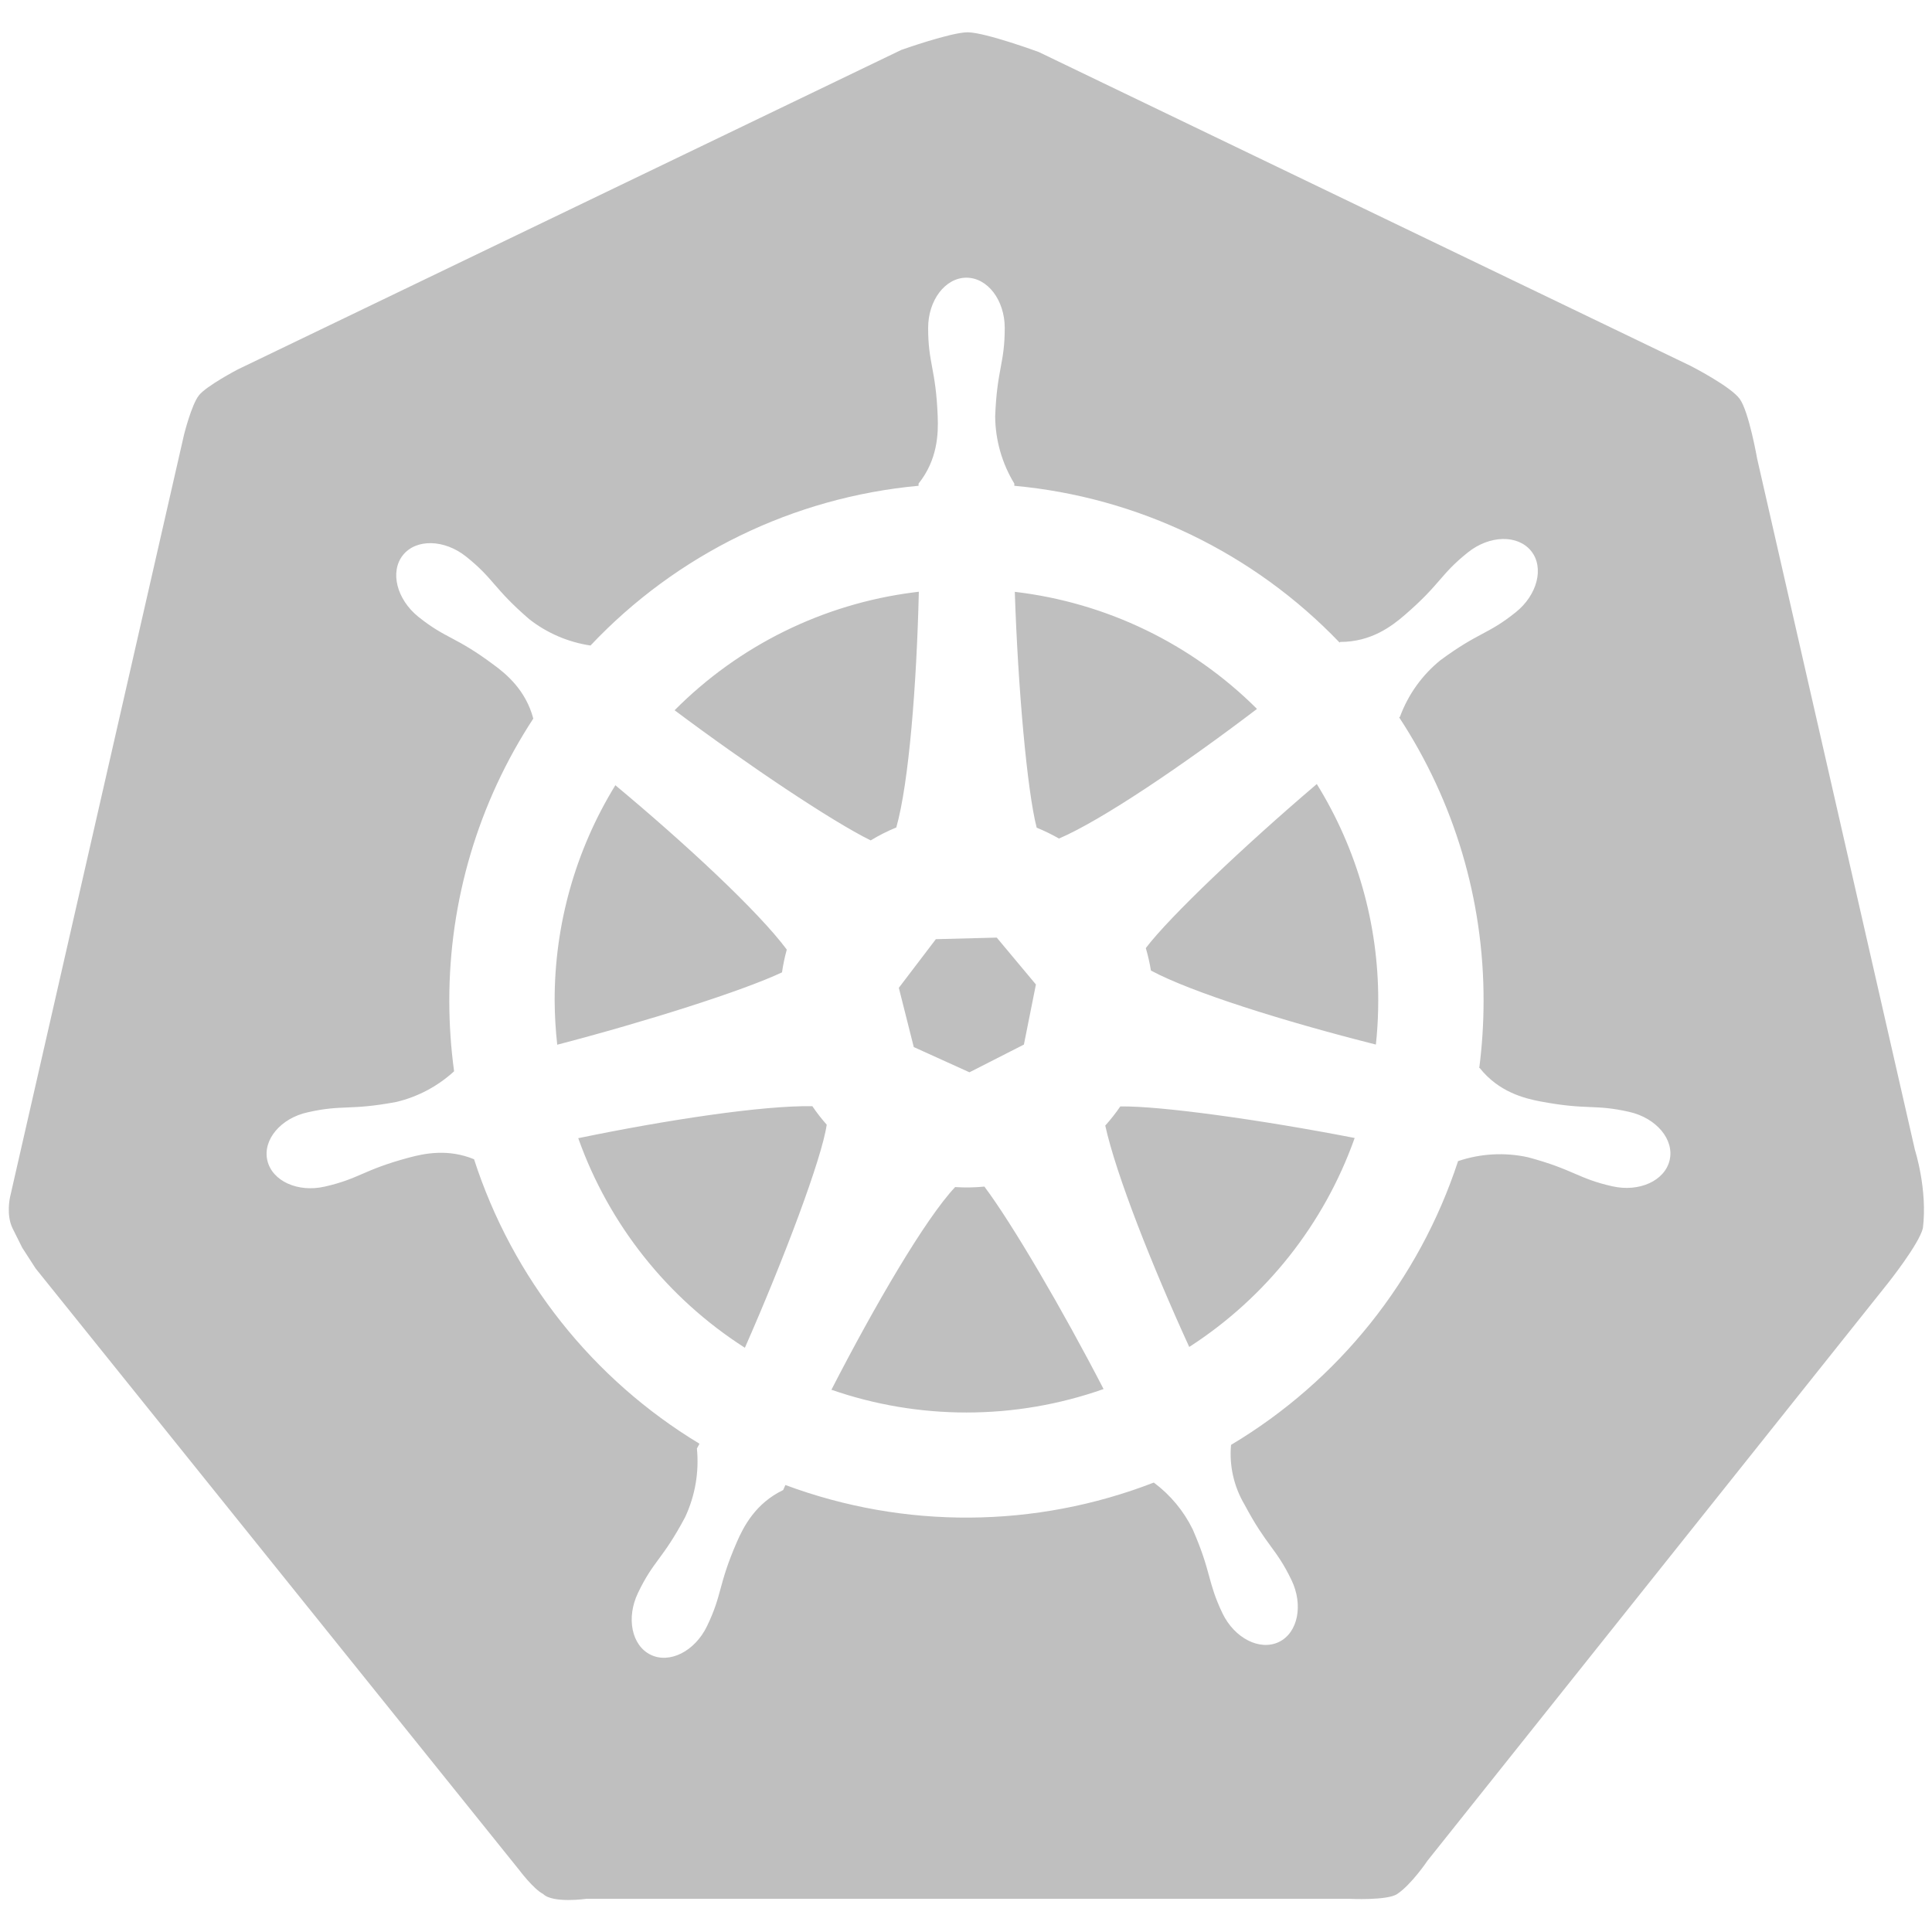
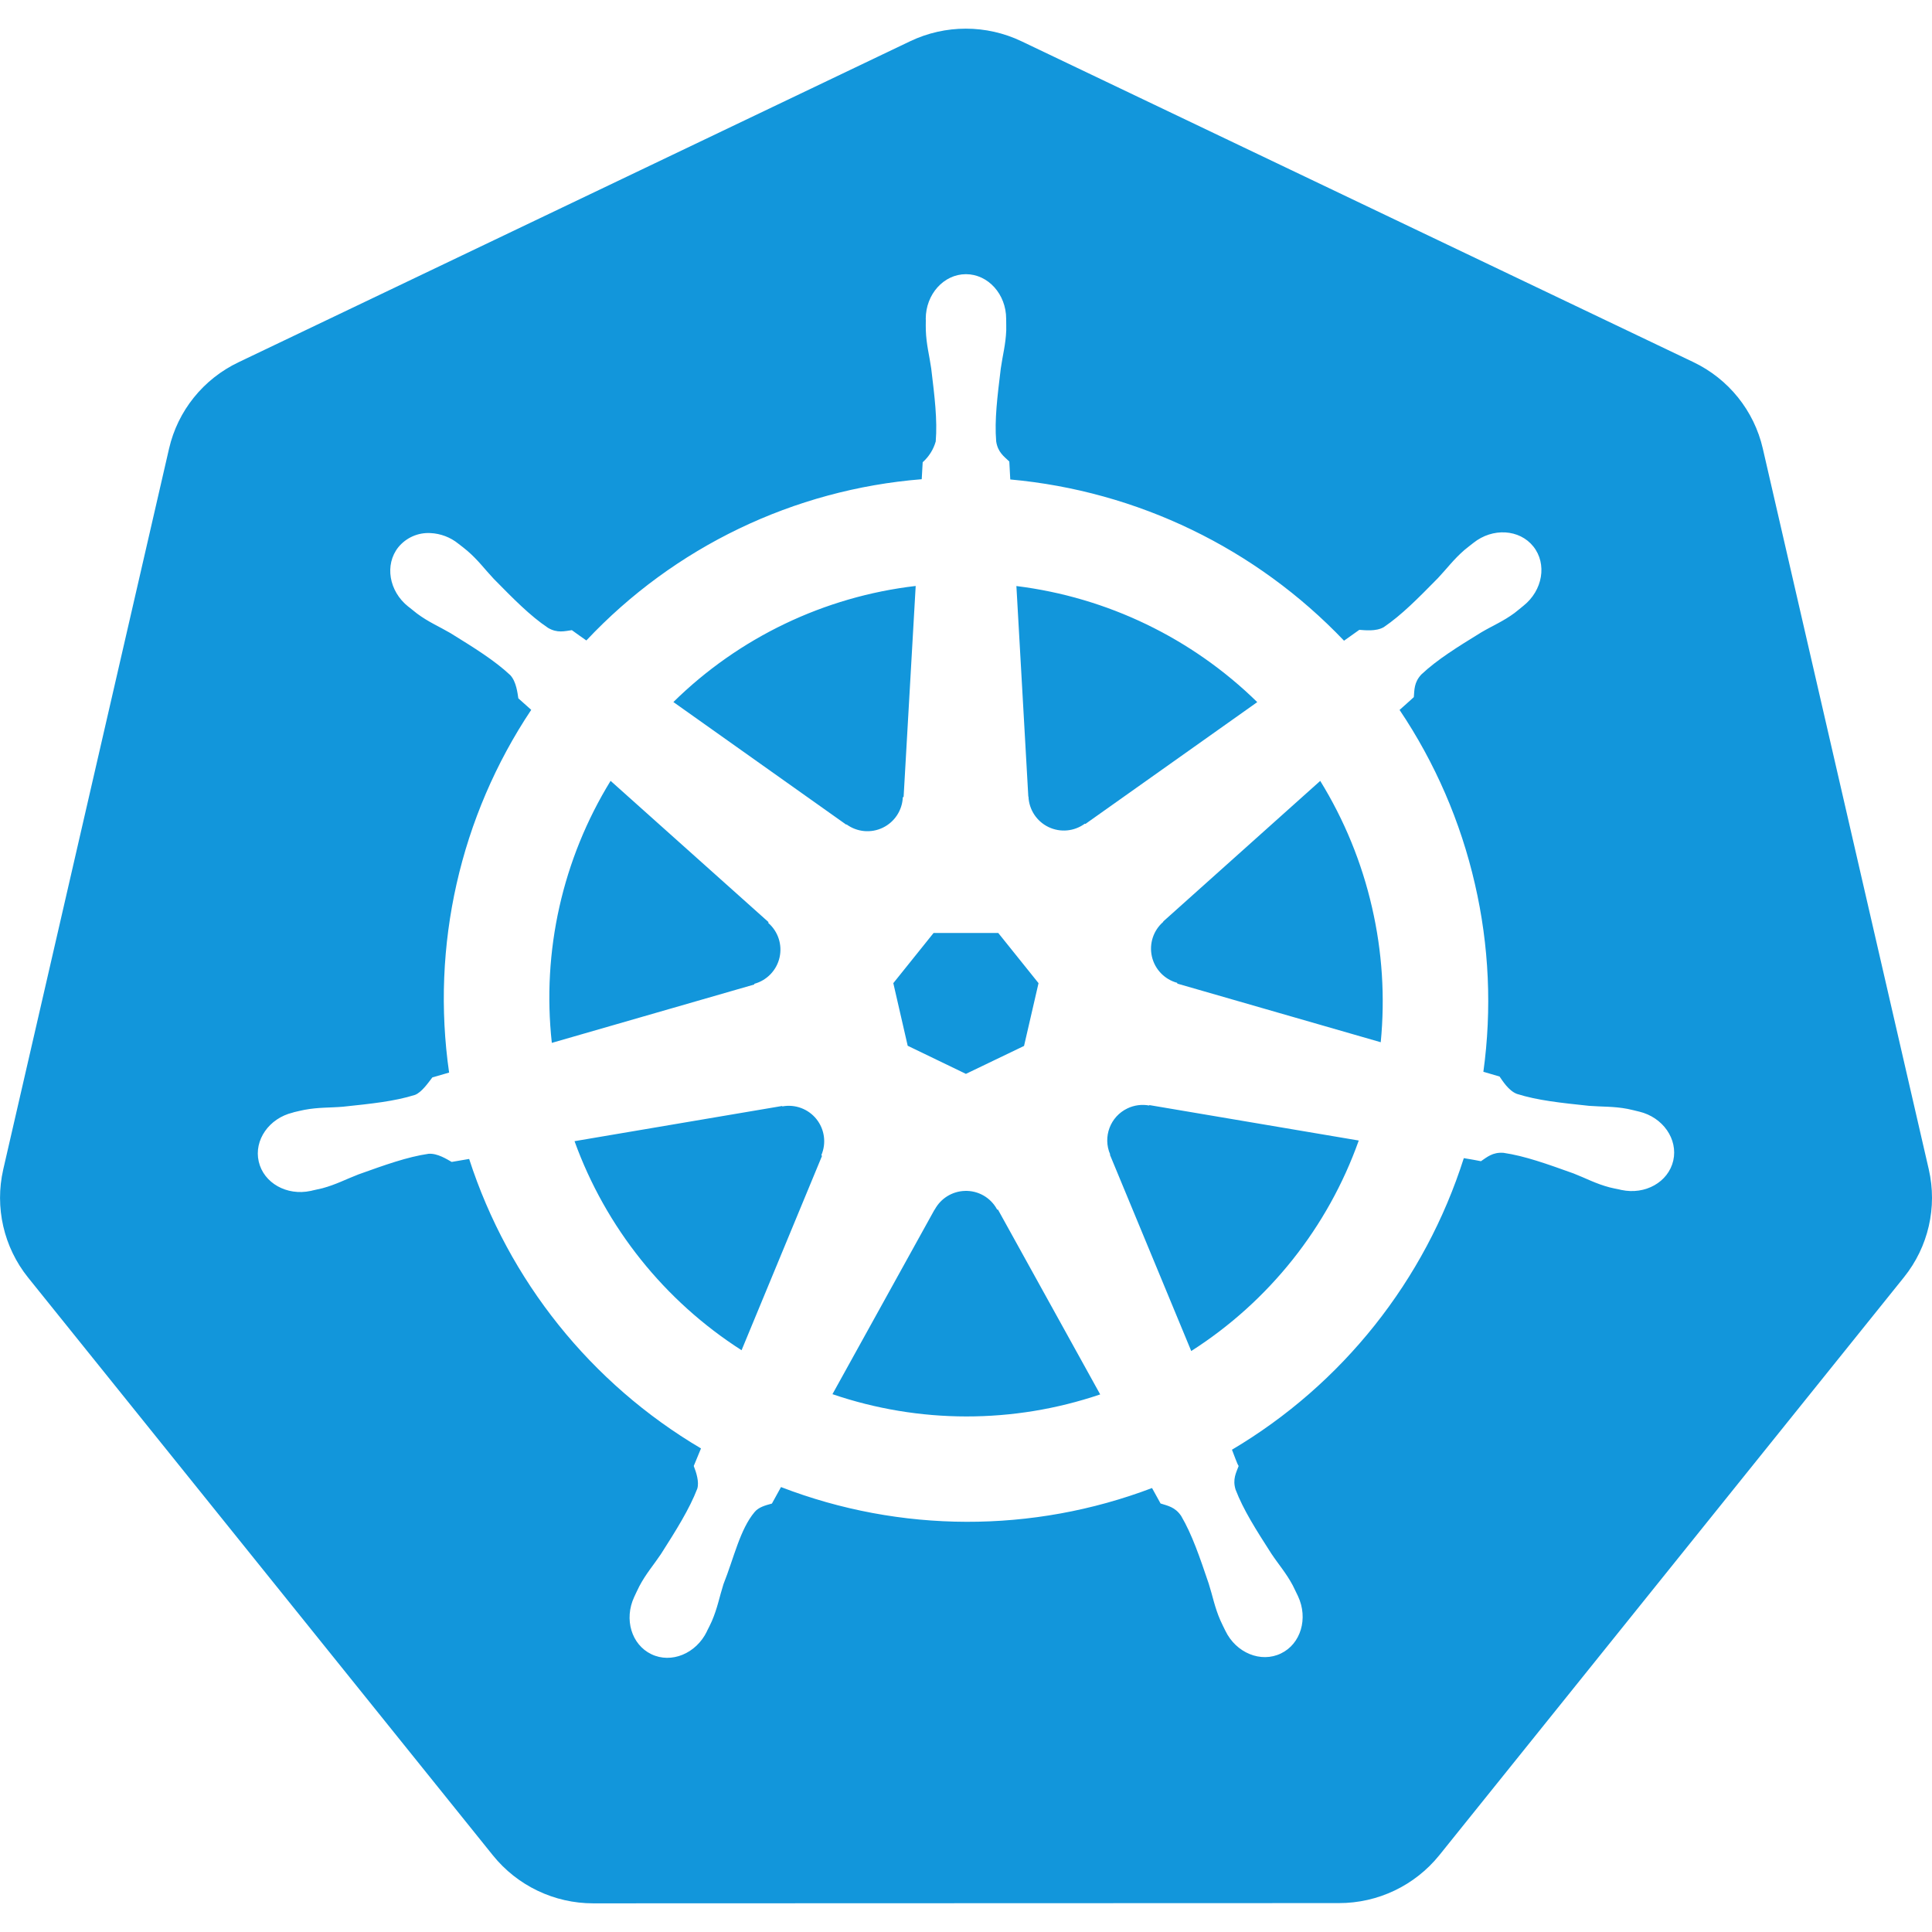
- <svg xmlns="http://www.w3.org/2000/svg" t="1621392766421" class="icon" viewBox="0 0 1054 1024" version="1.1" p-id="1512" width="48" height="48">
-   <path d="M527.999 2.611c9.9 0.182 38.684 10.762 38.684 10.762l355.683 171.261s21.707 11.102 26.725 17.971c5.019 6.869 9.53 32.677 9.53 32.677l86.077 377.106s6.945 21.575 4.334 42.633c-2.089 8.775-19.41 30.456-19.41 30.456l-250.774 314.515s-8.775 13.059-16.612 18.285c-5.434 3.685-26.33 2.611-26.33 2.611H320.01s-18.442 2.616-23.669-2.611c-5.221-2.611-13.059-13.064-13.059-13.064L19.446 677.016l-7.29-11.289-5.221-10.448c-3.736-7.442-1.44-17.266-1.44-17.266l2.773-12.171 92.109-403.618s4.071-16.435 8.172-21.58c4.101-5.145 21.078-14.052 21.078-14.052L491.713 12.227s27.065-9.616 36.286-9.616z m-0.76 133.88c-11.543 0-20.896 12.278-20.896 27.425 0 19.593 4.228 22.229 5.221 48.326 0.365 9.226 0 23.511-10.443 36.575v1.201a281.519 281.519 0 0 0-178.972 87.141 71.234 71.234 0 0 1-33.356-14.316c-19.801-17.084-19.197-21.991-34.532-34.218-11.837-9.429-27.273-9.794-34.456-0.76-7.183 9.044-3.422 24.059 8.415 33.62 15.304 12.227 20.009 10.453 41.036 26.127 7.183 5.221 17.631 14.077 21.681 29.412a280.688 280.688 0 0 0-45.821 154.122c0.01 12.81 0.882 25.6 2.616 38.294a70.97 70.97 0 0 1-31.506 16.719c-25.676 4.831-29.179 1.308-48.275 5.642-14.787 3.189-24.713 15.02-22.102 26.279 2.616 11.259 16.643 17.631 31.349 14.265 19.096-4.36 20.713-9.064 45.948-15.831 8.44-2.271 21.372-4.912 35.475 0.912a282.959 282.959 0 0 0 122.981 155.197l-1.404 2.611a71.68 71.68 0 0 1-6.453 37.488c-12.253 23.091-17.185 23.506-25.681 41.269-6.555 13.636-3.472 28.738 6.925 33.777 10.397 5.044 24.165-1.982 30.745-15.674 8.491-17.656 5.83-21.834 16.247-45.816 3.685-8.466 10.215-21.159 25.286-28.393l1.201-2.742a282.933 282.933 0 0 0 200.988-1.333 70.529 70.529 0 0 1 21.21 25.499c10.453 23.978 7.837 28.155 16.247 45.816 6.585 13.636 20.353 20.632 30.75 15.674 10.392-4.968 13.479-20.145 6.92-33.777-8.516-17.661-13.454-18.29-25.676-41.274a54.231 54.231 0 0 1-7.315-32.494 282.908 282.908 0 0 0 123.874-154.857h0.127a71.366 71.366 0 0 1 37.984-2.063c25.235 6.793 26.852 11.492 45.948 15.831 14.762 3.366 28.733-3.006 31.349-14.265 2.611-11.254-7.264-22.964-22.021-26.305-19.096-4.36-22.594-0.836-48.275-5.667-9.089-1.698-22.934-5.221-33.331-18.285h-0.238c1.561-12.131 2.347-24.343 2.352-36.575a280.814 280.814 0 0 0-46.055-154.72l0.446-0.314a71.366 71.366 0 0 1 22.102-30.877c21.027-15.492 25.701-13.819 41.036-26.122 11.832-9.454 15.674-24.424 8.415-33.437-7.264-9.013-22.655-8.699-34.486 0.76-15.309 12.222-14.731 17.16-34.532 34.218-6.975 6.032-18.285 14.655-35.11 14.63l-0.365 0.34a281.311 281.311 0 0 0-177.451-85.524v-1.201a71.629 71.629 0 0 1-10.448-36.575c0.994-26.122 5.221-28.733 5.221-48.326 0-15.147-9.348-27.425-20.896-27.425z m9.799 495.854c15.254 20.348 42.658 67.214 65.014 110.445a224.651 224.651 0 0 1-74.813 12.8c-25.073 0-49.973-4.192-73.662-12.41 23.506-45.74 51.17-93.23 67.498-110.577a96.53 96.53 0 0 0 15.963-0.259z m-93.858-43.86c2.388 3.528 5.003 6.894 7.837 10.083-2.585 18.102-23.04 72.618-44.645 121.704A225.123 225.123 0 0 1 315.463 605.934c47.935-9.926 100.758-17.945 127.716-17.449z m295.86 17.342a225.28 225.28 0 0 1-90.254 113.999c-20.216-44.174-39.835-93.701-45.816-120.761a101.878 101.878 0 0 0 8.202-10.448c21.889-0.37 77.586 7.416 127.868 17.21z m-195.265-109.32l21.367 25.575-6.555 32.783-29.701 15.127-30.38-13.768-8.151-32.317 20.196-26.538 33.224-0.862zM335.71 413.387c38.192 31.815 77.794 68.573 93.519 89.651a103.16 103.16 0 0 0-2.611 12.435c-21.423 10.108-74.189 26.852-122.621 39.47a229.599 229.599 0 0 1-1.409-24.003 223.638 223.638 0 0 1 33.123-117.557z m382.667-0.654a223.536 223.536 0 0 1 33.518 118.206c-0.005 6.392-0.279 12.785-0.821 19.152l-0.461 4.76-2.753-0.694c-47.733-12.131-97.914-27.815-119.97-39.677a100.443 100.443 0 0 0-2.798-12.253c12.876-17.033 53.948-56.006 93.285-89.494zM501.268 307.824l0.005-0.101c-1.176 50.389-5.409 104.489-12.303 128.705-4.836 1.977-9.51 4.339-13.976 7.051-21.185-10.448-66.976-41.061-106.967-71.001a223.921 223.921 0 0 1 130.281-64.289l2.96-0.365z m52.356 0.051a224.028 224.028 0 0 1 132.126 63.873c-39.809 30.299-84.505 60.654-108.017 70.717a104.854 104.854 0 0 0-12.171-5.931c-5.226-20.09-10.24-76.699-11.938-128.659z" fill="#BFBFBF" p-id="1513" />
+ <svg xmlns="http://www.w3.org/2000/svg" t="1626174488120" class="icon" viewBox="0 0 1024 1024" version="1.1" p-id="565" width="48" height="48">
+   <path d="M435.371 612.267l0.299 0.427-42.624 102.955a220.629 220.629 0 0 1-88.533-110.805l109.995-18.645 0.171 0.213a18.773 18.773 0 0 1 20.651 25.856z m-35.541-90.837a18.773 18.773 0 0 0 7.381-32.256l0.085-0.469L323.627 413.867a219.435 219.435 0 0 0-31.147 138.88l107.264-30.933 0.085-0.384z m48.853-84.48a18.773 18.773 0 0 0 29.824-14.379l0.427-0.213 6.4-111.787a219.477 219.477 0 0 0-128.427 61.525l91.605 64.981 0.171-0.085z m32.427 117.333l30.848 14.891 30.805-14.805 7.68-33.28-21.333-26.581h-34.304l-21.333 26.581 7.637 33.237z m64-132.053a18.773 18.773 0 0 0 29.867 14.336l0.341 0.128 91.051-64.555a221.355 221.355 0 0 0-127.659-61.525l6.315 111.573 0.085 0.043z m464.043 254.72l-246.315 306.389a68.267 68.267 0 0 1-53.248 25.344l-395.136 0.128a68.267 68.267 0 0 1-53.205-25.429l-246.443-306.347a67.541 67.541 0 0 1-13.099-57.173L89.6 237.781c4.608-20.053 18.133-36.864 36.821-45.781L482.347 21.888a68.523 68.523 0 0 1 59.093 0l356.053 170.027c18.688 8.917 32.213 25.771 36.821 45.781l87.979 382.08c4.608 20.053-0.213 41.088-13.141 57.173z m-140.331-87.765c-1.792-0.427-4.395-1.109-6.187-1.451-7.424-1.408-13.44-1.067-20.437-1.621-14.933-1.579-27.221-2.859-38.187-6.315-4.48-1.707-7.68-7.04-9.216-9.216l-8.576-2.517a275.2 275.2 0 0 0-4.48-99.499 275.84 275.84 0 0 0-39.936-92.288c2.219-2.005 6.4-5.675 7.552-6.784 0.341-3.84 0.043-7.808 4.011-12.032 8.405-7.893 18.944-14.421 31.701-22.272 6.059-3.584 11.648-5.845 17.707-10.325 1.365-1.024 3.243-2.645 4.693-3.797 10.24-8.149 12.587-22.187 5.248-31.403-7.339-9.216-21.589-10.069-31.787-1.92-1.451 1.152-3.413 2.645-4.736 3.755-5.717 4.949-9.259 9.813-14.08 14.933-10.496 10.667-19.2 19.541-28.715 25.984-4.139 2.389-10.197 1.579-12.928 1.408l-8.107 5.76a279.253 279.253 0 0 0-176.896-85.461l-0.512-9.515c-2.773-2.645-6.101-4.907-6.955-10.667-0.939-11.435 0.64-23.765 2.432-38.613 0.981-6.955 2.603-12.715 2.901-20.267 0.043-1.707-0.043-4.224-0.043-6.059 0-13.056-9.557-23.68-21.333-23.68-11.733 0-21.291 10.624-21.291 23.68l0.043 0.597c0 1.749-0.085 3.925 0 5.461 0.256 7.552 1.877 13.312 2.859 20.267 1.792 14.848 3.328 27.179 2.389 38.656a23.253 23.253 0 0 1-6.912 11.008l-0.512 9.003a274.091 274.091 0 0 0-177.749 85.461 357.248 357.248 0 0 1-7.68-5.461c-3.84 0.512-7.68 1.707-12.672-1.237-9.515-6.4-18.219-15.275-28.715-25.941-4.821-5.12-8.32-9.984-14.037-14.891a114.816 114.816 0 0 0-4.736-3.755 25.344 25.344 0 0 0-14.848-5.632 20.523 20.523 0 0 0-16.981 7.509c-7.339 9.216-4.992 23.296 5.248 31.445l0.299 0.213 4.437 3.541c6.059 4.48 11.605 6.784 17.664 10.325 12.757 7.893 23.296 14.421 31.701 22.272 3.243 3.499 3.84 9.643 4.267 12.288l6.827 6.101a275.712 275.712 0 0 0-43.52 192.256l-8.875 2.56c-2.347 3.072-5.675 7.851-9.173 9.259-10.965 3.456-23.296 4.693-38.187 6.272-6.997 0.597-13.013 0.256-20.48 1.664-1.579 0.299-3.84 0.853-5.675 1.28l-0.171 0.085-0.299 0.085c-12.587 3.029-20.651 14.592-18.048 25.941 2.603 11.392 14.891 18.304 27.52 15.573l0.299-0.043 0.427-0.128 5.504-1.237c7.253-1.963 12.544-4.821 19.115-7.339 14.08-5.035 25.771-9.259 37.12-10.923 4.779-0.384 9.813 2.944 12.288 4.309l9.259-1.579a277.333 277.333 0 0 0 122.88 153.429l-3.84 9.301c1.408 3.584 2.944 8.491 1.877 12.032-4.139 10.752-11.221 22.059-19.285 34.688-3.883 5.803-7.893 10.325-11.435 17.024-0.853 1.579-1.92 4.053-2.731 5.717-5.461 11.733-1.451 25.216 9.088 30.293 10.581 5.12 23.723-0.299 29.44-12.032v-0.085c0.853-1.664 1.963-3.84 2.645-5.419 2.987-6.912 4.011-12.843 6.144-19.541 5.632-14.165 8.747-29.013 16.512-38.272 2.133-2.56 5.547-3.499 9.173-4.48l4.821-8.747a275.328 275.328 0 0 0 196.651 0.512l4.523 8.192c3.669 1.195 7.68 1.792 10.923 6.613 5.803 9.899 9.771 21.632 14.592 35.84 2.133 6.656 3.157 12.587 6.187 19.499 0.683 1.579 1.835 3.84 2.645 5.504 5.675 11.776 18.859 17.152 29.44 12.032 10.539-5.035 14.549-18.56 9.088-30.293-0.853-1.664-1.92-4.096-2.773-5.717-3.541-6.656-7.552-11.136-11.435-16.981-8.107-12.629-14.763-23.083-18.901-33.835-1.707-5.547 0.299-8.96 1.621-12.544-0.768-0.939-2.517-6.144-3.541-8.619a277.291 277.291 0 0 0 122.88-154.539c2.731 0.427 7.509 1.28 9.088 1.621 3.2-2.133 6.144-4.864 11.947-4.437 11.349 1.664 23.04 5.888 37.12 10.923 6.571 2.56 11.819 5.461 19.115 7.381 1.536 0.427 3.755 0.811 5.547 1.195l0.384 0.128 0.299 0.043c12.672 2.731 24.917-4.181 27.52-15.573 2.56-11.349-5.461-22.912-18.048-25.941zM699.733 413.909l-83.2 74.496v0.213a18.773 18.773 0 0 0 7.381 32.299l0.128 0.427 107.776 31.061a221.824 221.824 0 0 0-4.608-71.424A222.208 222.208 0 0 0 699.733 413.867z m-171.221 227.2a18.645 18.645 0 0 0-17.237-9.899 18.773 18.773 0 0 0-15.872 9.941h-0.085l-54.101 97.792a220.331 220.331 0 0 0 141.909 0.128l-54.187-97.963h-0.427z m80.555-55.168a18.773 18.773 0 0 0-11.52 1.536 18.773 18.773 0 0 0-9.131 24.405l-0.128 0.171 43.093 104.021a219.733 219.733 0 0 0 88.789-111.573l-110.933-18.773-0.171 0.213z" p-id="566" fill="#1296db" />
</svg>
